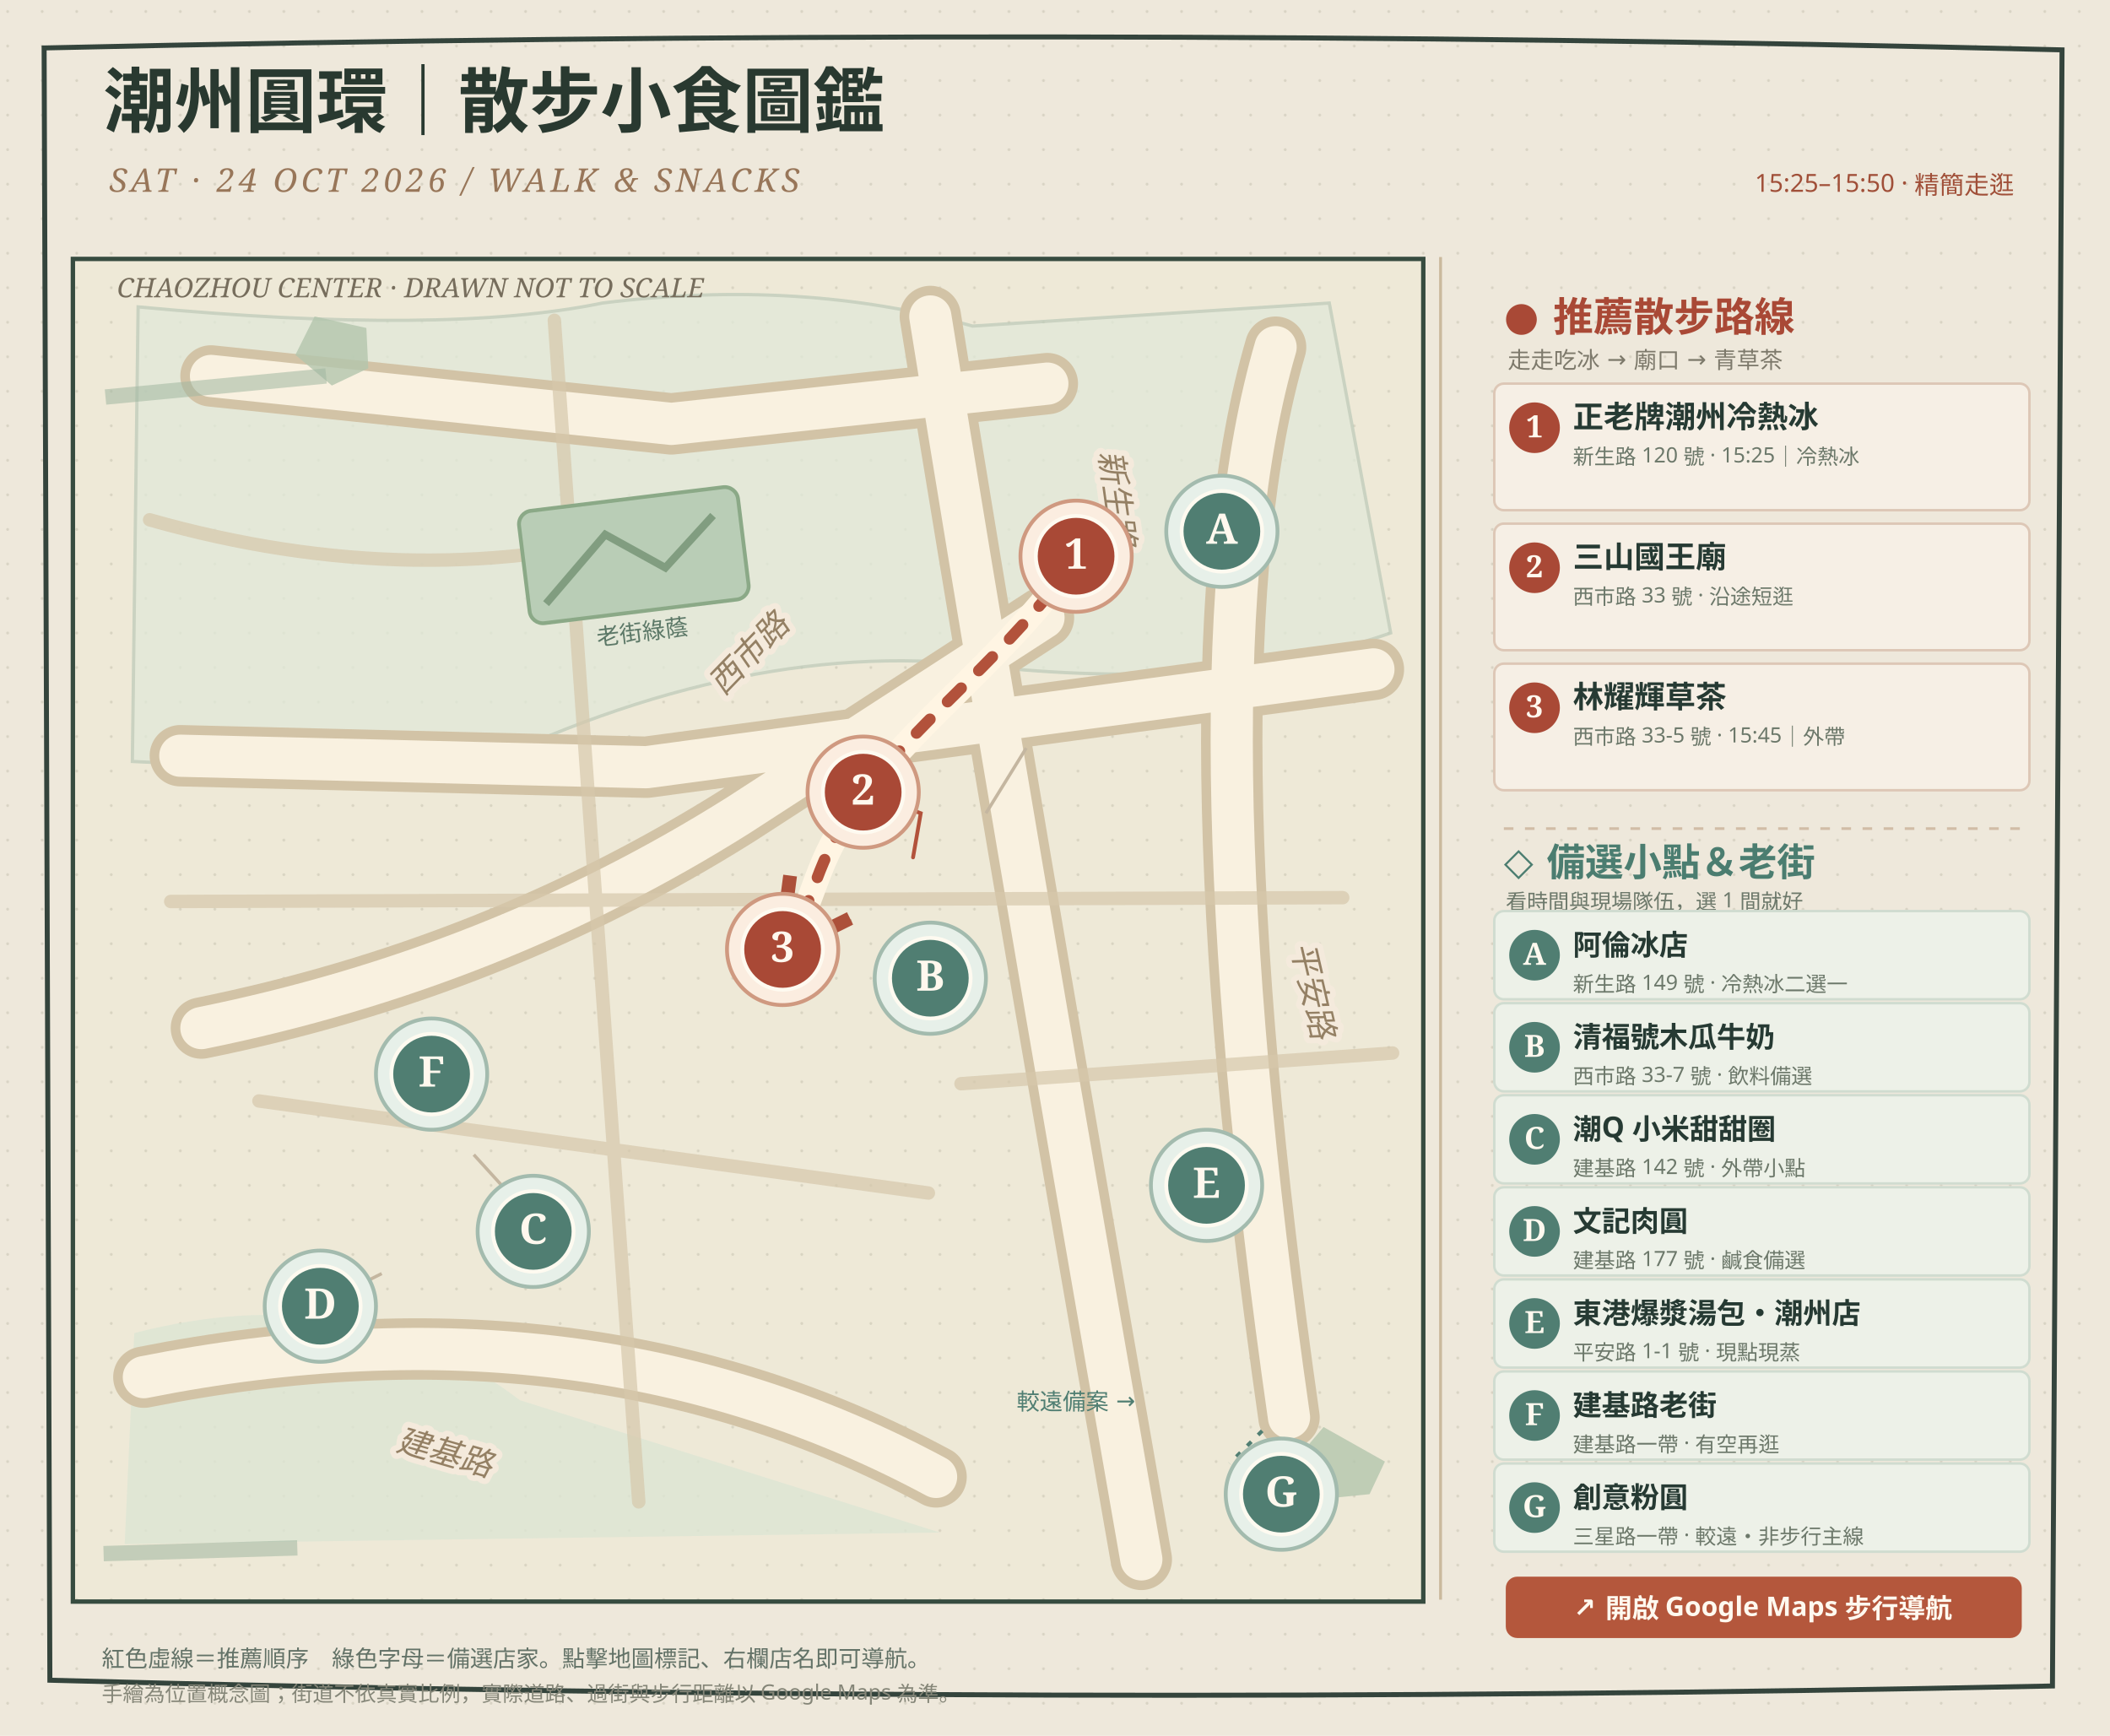
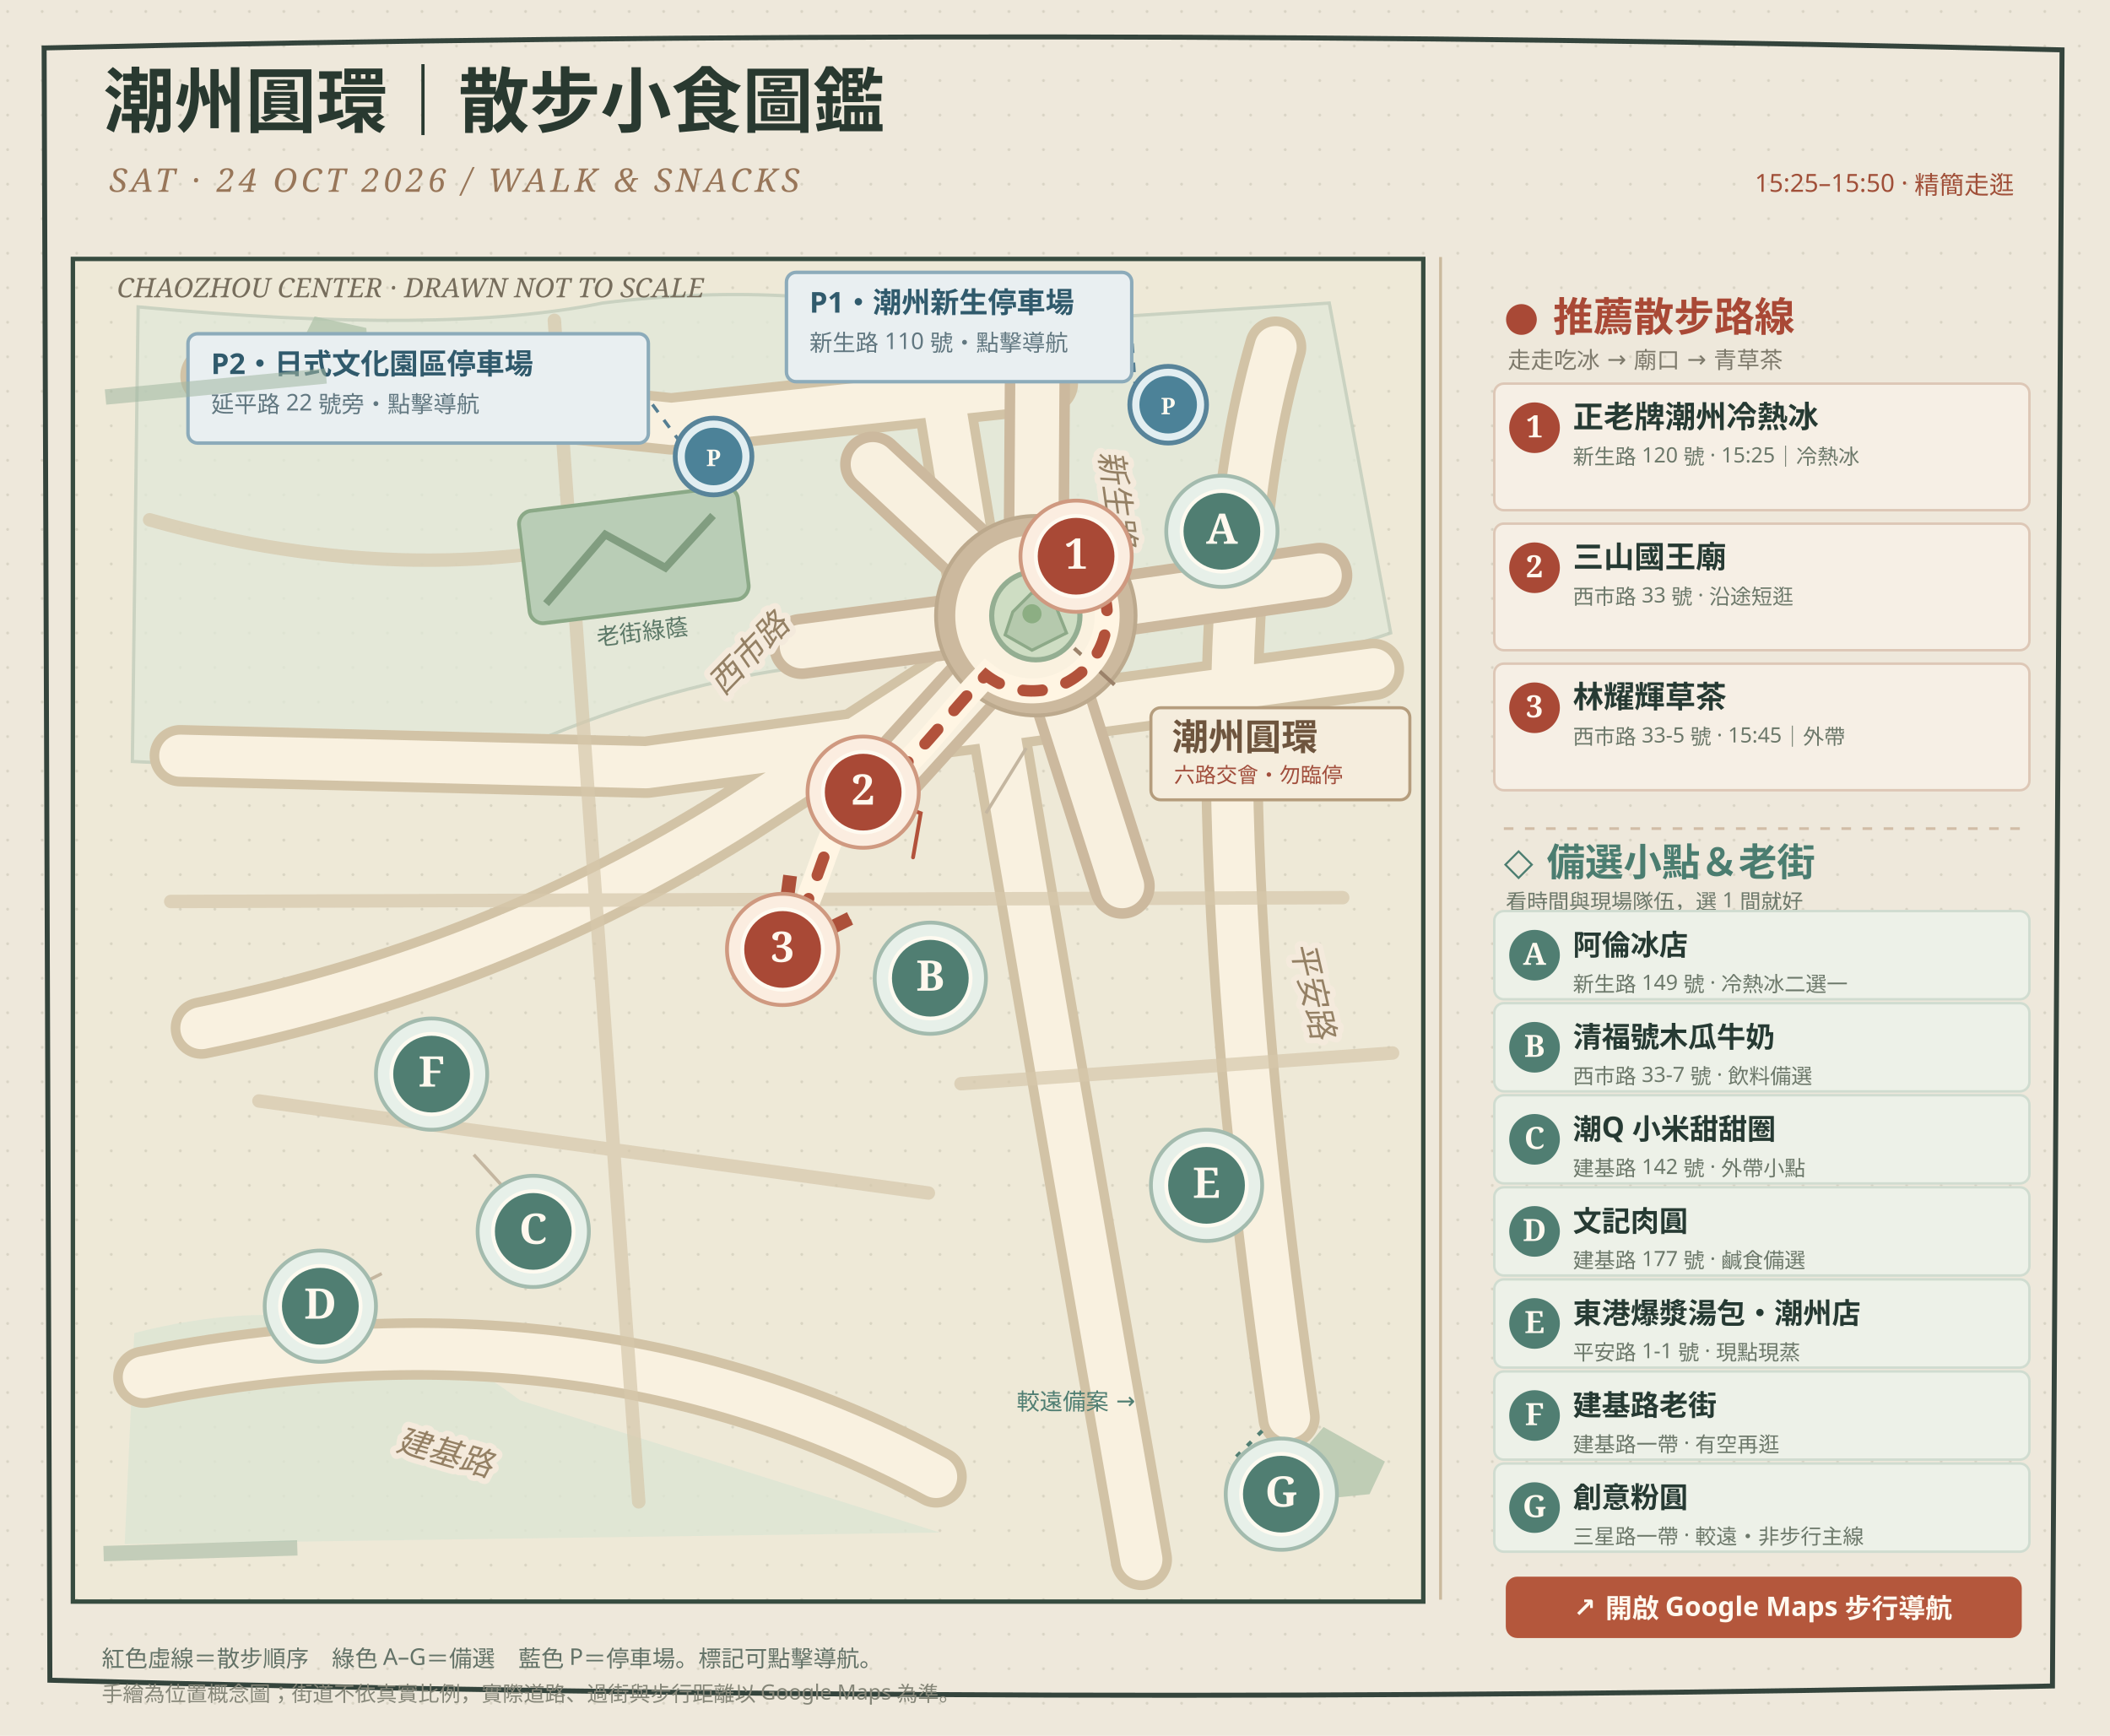
<svg xmlns="http://www.w3.org/2000/svg" viewBox="0 0 1100 905" width="1100" height="905" role="img" aria-labelledby="walk-title walk-desc">
  <defs>
    <pattern id="paper-dots" width="18" height="18" patternUnits="userSpaceOnUse">
      <circle cx="4" cy="6" r=".75" fill="#b2ae9b" opacity=".35" />
    </pattern>
    <pattern id="orchard" width="16" height="16" patternUnits="userSpaceOnUse">
      <path d="M0 16L16 0" stroke="#acc0a0" stroke-width="1" opacity=".32" />
    </pattern>
    <clipPath id="mapclip">
      <rect x="38" y="135" width="704" height="700" rx="4" />
    </clipPath>
    <marker id="walk-arrow" viewBox="0 0 10 10" refX="8" refY="5" markerWidth="8" markerHeight="8" orient="auto">
      <path d="M1 1L8.5 5L1 9" stroke="#ac503a" stroke-width="1.5" fill="none" />
    </marker>
    <style>
 a{cursor:pointer}a:focus{outline:none}a:hover circle,a:focus circle{stroke:#e0ab64;stroke-width:5}a:hover rect{stroke:#b17b5d;stroke-width:2.2}
 .road{fill:none;stroke:#cfbea0;stroke-linecap:round;stroke-linejoin:round}
 .roadinner{fill:none;stroke:#f8f1e3;stroke-linecap:round;stroke-linejoin:round}
 .street{font:italic 17px "Noto Serif TC",KaiTi,serif;fill:#948064;paint-order:stroke;stroke:#f4eadc;stroke-width:6px;stroke-linejoin:round}
 .maplabel{font:600 19px "Noto Serif TC",KaiTi,serif;fill:#74866d}
 </style>
  </defs>
  <rect width="1100" height="905" fill="#eee8db" />
  <rect width="1100" height="905" fill="url(#paper-dots)" />
  <path d="M23 25Q550 13 1075 26L1070 879Q548 890 26 876Z" fill="none" stroke="#34443c" stroke-width="2.6" />
  <text x="54" y="66" font-family="Noto Serif TC,KaiTi,serif" font-size="37" font-weight="bold" fill="#293930">潮州圓環｜散步小食圖鑑</text>
  <text x="57" y="100" font-family="Georgia,serif" font-size="17" font-style="italic" letter-spacing="2" fill="#987659">SAT · 24 OCT 2026 / WALK &amp; SNACKS</text>
  <text x="1050" y="100" text-anchor="end" font-family="Noto Sans TC,sans-serif" font-size="13" fill="#a04f38">15:25–15:50 · 精簡走逛</text>
  <g clip-path="url(#mapclip)">
    <rect x="38" y="135" width="704" height="700" fill="#eee9d7" />
    <rect x="38" y="135" width="704" height="700" fill="url(#paper-dots)" />
    <path d="M72 160Q232 175 314 158Q418 145 507 170L693 158L725 330Q639 360 520 348Q390 330 239 405L69 397Z" fill="#e0e8d8" stroke="#bdcbb9" stroke-width="1.7" opacity=".75" />
    <path d="M70 695Q186 665 271 730L490 799L65 805Z" fill="#dce5d4" opacity=".78" />
    <path d="M110 196L350 221L546 200M94 394L337 400L716 349M75 718Q306 672 488 770M105 536Q258 505 385 425L544 322M485 165Q521 390 595 813M665 181Q616 348 672 739" stroke="#d2c3a6" stroke-width="32" fill="none" stroke-linejoin="round" stroke-linecap="round" />
    <path d="M110 196L350 221L546 200M94 394L337 400L716 349M75 718Q306 672 488 770M105 536Q258 505 385 425L544 322M485 165Q521 390 595 813M665 181Q616 348 672 739" stroke="#f9f1e0" stroke-width="22" fill="none" stroke-linejoin="round" stroke-linecap="round" />
    <path d="M78 271Q219 311 347 275M135 574L484 622M289 167L333 783M89 470L700 468M501 565L726 549" fill="none" stroke="#d5c7ab" stroke-width="7" stroke-linecap="round" opacity=".7" />
    <path d="M164 165L154 185L173 201L192 192L191 171ZM690 744L679 757L694 781L714 779L722 762Z" fill="#b3c5ad" opacity=".8" />
    <g transform="translate(330 290) rotate(-7)">
      <rect x="-57" y="-30" width="115" height="59" rx="7" fill="#b9cdb6" stroke="#8ba987" stroke-width="2" />
      <path d="M-48 19L-13 -13L16 8L44 -16" fill="none" stroke="#819d80" stroke-width="4" />
      <text x="0" y="44" text-anchor="middle" font-size="12" fill="#5c7867" font-family="Noto Sans TC,sans-serif">老街綠蔭</text>
    </g>
    <g fill="none" stroke="#c4b6a0" stroke-width="1.7">
      <path d="M535 390L514 424M444 480L402 492M247 602L277 635M199 664L169 679" />
    </g>
+     <g id="chaozhou-roundabout" aria-label="潮州圓環・六條道路交會">
+       <path d="M540 321L541 171M540 321L688 300M540 321L418 337M540 321L585 462M540 321L455 242M540 321L462 407" fill="none" stroke="#ccb99e" stroke-width="34" stroke-linecap="round" />
+       <path d="M540 321L541 171M540 321L688 300M540 321L418 337M540 321L585 462M540 321L455 242M540 321L462 407" fill="none" stroke="#f8f0df" stroke-width="23" stroke-linecap="round" />
+       <circle cx="540" cy="321" r="52" fill="#ccb99e" stroke="#bca98d" stroke-width="2" />
+       <circle cx="540" cy="321" r="42" fill="#faf1df" />
+       <circle cx="540" cy="321" r="23" fill="#ceddc3" stroke="#94ae92" stroke-width="2.7" />
+       <path d="M528 319L538 309L550 315L556 330L538 339L524 331Z" fill="#b5c9ad" stroke="#8da988" stroke-width="1.6" />
+       <circle cx="538" cy="320" r="5" fill="#8cae83" />
+     </g>
+     <g transform="translate(600 369)">
+       <path d="M-19 -12L-40 -31" fill="none" stroke="#9b826a" stroke-width="2" />
+       <rect width="135" height="48" rx="5" fill="#f5eddd" stroke="#b59d7d" stroke-width="1.6" />
+       <text x="11" y="22" font-family="Noto Serif TC,KaiTi,serif" font-size="19" font-weight="bold" fill="#6e553e">潮州圓環</text>
+       <text x="12" y="39" font-family="Noto Sans TC,sans-serif" font-size="11" fill="#a14e3c">六路交會・勿臨停</text>
+     </g>
    <text x="573" y="236" class="street" transform="rotate(82 573 236)">新生路</text>
    <text x="377" y="363" class="street" transform="rotate(-46 377 363)">西市路</text>
    <text x="206" y="756" class="street" transform="rotate(16 206 756)">建基路</text>
    <text x="673" y="493" class="street" transform="rotate(77 673 493)">平安路</text>
-     <path d="M562 290C526 341 481 373 451 413S428 467 408 495" fill="none" stroke="#fff5e3" stroke-width="13" stroke-linecap="round" />
-     <path d="M562 290C526 341 481 373 451 413S428 467 408 495" fill="none" stroke="#b2523b" stroke-width="6" stroke-linecap="round" stroke-dasharray="10 13" marker-end="url(#walk-arrow)" />
+     <path d="M562 290A39 39 0 0 1 514 352C489 378 470 407 451 413S428 467 408 495" fill="none" stroke="#fff5e3" stroke-width="13" stroke-linecap="round" />
+     <path d="M562 290A39 39 0 0 1 514 352C489 378 470 407 451 413S428 467 408 495" fill="none" stroke="#b2523b" stroke-width="6" stroke-linecap="round" stroke-dasharray="10 13" marker-end="url(#walk-arrow)" />
    <path d="M451 413L480 424L476 447" stroke="#b2523b" stroke-width="2" stroke-linecap="round" fill="none" />
+     <a href="https://www.google.com/maps/dir/?api=1&amp;destination=%E5%B1%8F%E6%9D%B1%E7%B8%A3%E6%BD%AE%E5%B7%9E%E9%8E%AE%E6%96%B0%E7%94%9F%E8%B7%AF110%E8%99%9F%20%E6%BD%AE%E5%B7%9E%E6%96%B0%E7%94%9F%E5%81%9C%E8%BB%8A%E5%A0%B4&amp;travelmode=driving" target="_blank" rel="noopener noreferrer" aria-label="潮州新生停車場：開啟開車導航">
+       <path d="M592 204L590 176" fill="none" stroke="#557e92" stroke-width="1.7" stroke-dasharray="5 5" />
+       <g transform="translate(410 142)">
+         <rect width="180" height="57" rx="5" fill="#e9eff1" stroke="#8cabba" stroke-width="1.8" />
+         <text x="12" y="21" font-family="Noto Sans TC,sans-serif" font-weight="bold" font-size="15" fill="#305a6c">P1・潮州新生停車場</text>
+         <text x="12" y="41" font-family="Noto Sans TC,sans-serif" font-size="12" fill="#617780">新生路 110 號・點擊導航</text>
+       </g>
+       <g transform="translate(609 211)">
+         <circle r="20" fill="#e2eef1" stroke="#58849a" stroke-width="2.5" />
+         <circle r="15" fill="#4c8298" />
+         <text y="5" text-anchor="middle" font-family="Georgia,serif" font-weight="bold" font-size="12" fill="#fffaf0">P</text>
+       </g>
+     </a>
+     <a href="https://www.google.com/maps/dir/?api=1&amp;destination=%E5%B1%8F%E6%9D%B1%E7%B8%A3%E6%BD%AE%E5%B7%9E%E9%8E%AE%E5%BB%B6%E5%B9%B3%E8%B7%AF22%E8%99%9F%E6%97%81%20%E6%BD%AE%E5%B7%9E%E6%97%A5%E5%BC%8F%E6%96%87%E5%8C%96%E5%9C%92%E5%8D%80%E7%AB%99%E5%81%9C%E8%BB%8A%E5%A0%B4&amp;travelmode=driving" target="_blank" rel="noopener noreferrer" aria-label="日式文化園區停車場：開啟開車導航">
+       <path d="M355 231L338 208" fill="none" stroke="#557e92" stroke-width="1.7" stroke-dasharray="5 5" />
+       <g transform="translate(98 174)">
+         <rect width="240" height="57" rx="5" fill="#e9eff1" stroke="#8cabba" stroke-width="1.8" />
+         <text x="12" y="21" font-family="Noto Sans TC,sans-serif" font-weight="bold" font-size="15" fill="#305a6c">P2・日式文化園區停車場</text>
+         <text x="12" y="41" font-family="Noto Sans TC,sans-serif" font-size="12" fill="#617780">延平路 22 號旁・點擊導航</text>
+       </g>
+       <g transform="translate(372 238)">
+         <circle r="20" fill="#e2eef1" stroke="#58849a" stroke-width="2.5" />
+         <circle r="15" fill="#4c8298" />
+         <text y="5" text-anchor="middle" font-family="Georgia,serif" font-weight="bold" font-size="12" fill="#fffaf0">P</text>
+       </g>
+     </a>
    <a href="https://www.google.com/maps/search/?api=1&amp;query=%E5%B1%8F%E6%9D%B1%E7%B8%A3%E6%BD%AE%E5%B7%9E%E9%8E%AE%E6%96%B0%E7%94%9F%E8%B7%AF120%E8%99%9F%20%E6%AD%A3%E8%80%81%E7%89%8C%E6%BD%AE%E5%B7%9E%E5%86%B7%E7%86%B1%E5%86%B0" target="_blank" rel="noopener noreferrer" aria-label="正老牌潮州冷熱冰：開啟Google Maps">
      <g transform="translate(561 290)">
        <circle r="29" fill="#fbede0" stroke="#cf9980" stroke-width="2" />
        <circle r="21" fill="#a94936" stroke="#fefaf0" stroke-width="2" />
        <text y="6.5" text-anchor="middle" font-family="Georgia,serif" font-size="22" font-weight="bold" fill="#fff8ee">1</text>
      </g>
    </a>
    <a href="https://www.google.com/maps/search/?api=1&amp;query=%E5%B1%8F%E6%9D%B1%E7%B8%A3%E6%BD%AE%E5%B7%9E%E9%8E%AE%E8%A5%BF%E5%B8%82%E8%B7%AF33%E8%99%9F%20%E4%B8%89%E5%B1%B1%E5%9C%8B%E7%8E%8B%E5%BB%9F" target="_blank" rel="noopener noreferrer" aria-label="三山國王廟：開啟Google Maps">
      <g transform="translate(450 413)">
        <circle r="29" fill="#fbede0" stroke="#cf9980" stroke-width="2" />
        <circle r="21" fill="#a94936" stroke="#fefaf0" stroke-width="2" />
        <text y="6.5" text-anchor="middle" font-family="Georgia,serif" font-size="22" font-weight="bold" fill="#fff8ee">2</text>
      </g>
    </a>
    <a href="https://www.google.com/maps/search/?api=1&amp;query=%E5%B1%8F%E6%9D%B1%E7%B8%A3%E6%BD%AE%E5%B7%9E%E9%8E%AE%E8%A5%BF%E5%B8%82%E8%B7%AF33-5%E8%99%9F%20%E6%9E%97%E8%80%80%E8%BC%9D%E8%8D%89%E8%8C%B6" target="_blank" rel="noopener noreferrer" aria-label="林耀輝草茶：開啟Google Maps">
      <g transform="translate(408 495)">
        <circle r="29" fill="#fbede0" stroke="#cf9980" stroke-width="2" />
        <circle r="21" fill="#a94936" stroke="#fefaf0" stroke-width="2" />
        <text y="6.5" text-anchor="middle" font-family="Georgia,serif" font-size="22" font-weight="bold" fill="#fff8ee">3</text>
      </g>
    </a>
    <a href="https://www.google.com/maps/search/?api=1&amp;query=%E5%B1%8F%E6%9D%B1%E7%B8%A3%E6%BD%AE%E5%B7%9E%E9%8E%AE%E6%96%B0%E7%94%9F%E8%B7%AF149%E8%99%9F%20%E9%98%BF%E5%80%AB%E5%86%B0%E5%BA%97" target="_blank" rel="noopener noreferrer" aria-label="阿倫冰店：開啟Google Maps">
      <g transform="translate(637 277)">
        <circle r="29" fill="#e7f0e9" stroke="#a3bbae" stroke-width="2" />
        <circle r="21" fill="#507e72" stroke="#fefaf0" stroke-width="2" />
        <text y="6.5" text-anchor="middle" font-family="Georgia,serif" font-size="22" font-weight="bold" fill="#fff8ee">A</text>
      </g>
    </a>
    <a href="https://www.google.com/maps/search/?api=1&amp;query=%E5%B1%8F%E6%9D%B1%E7%B8%A3%E6%BD%AE%E5%B7%9E%E9%8E%AE%E8%A5%BF%E5%B8%82%E8%B7%AF33-7%E8%99%9F%20%E6%B8%85%E7%A6%8F%E8%99%9F%E6%9C%A8%E7%93%9C%E7%89%9B%E4%B9%B3" target="_blank" rel="noopener noreferrer" aria-label="清福號木瓜牛奶：開啟Google Maps">
      <g transform="translate(485 510)">
        <circle r="29" fill="#e7f0e9" stroke="#a3bbae" stroke-width="2" />
        <circle r="21" fill="#507e72" stroke="#fefaf0" stroke-width="2" />
        <text y="6.5" text-anchor="middle" font-family="Georgia,serif" font-size="22" font-weight="bold" fill="#fff8ee">B</text>
      </g>
    </a>
    <a href="https://www.google.com/maps/search/?api=1&amp;query=%E5%B1%8F%E6%9D%B1%E7%B8%A3%E6%BD%AE%E5%B7%9E%E9%8E%AE%E5%BB%BA%E5%9F%BA%E8%B7%AF142%E8%99%9F%20%E6%BD%AEQ%E5%B0%8F%E7%B1%B3%E7%94%9C%E7%94%9C%E5%9C%88" target="_blank" rel="noopener noreferrer" aria-label="潮Q 小米甜甜圈：開啟Google Maps">
      <g transform="translate(278 642)">
        <circle r="29" fill="#e7f0e9" stroke="#a3bbae" stroke-width="2" />
        <circle r="21" fill="#507e72" stroke="#fefaf0" stroke-width="2" />
        <text y="6.5" text-anchor="middle" font-family="Georgia,serif" font-size="22" font-weight="bold" fill="#fff8ee">C</text>
      </g>
    </a>
    <a href="https://www.google.com/maps/search/?api=1&amp;query=%E5%B1%8F%E6%9D%B1%E7%B8%A3%E6%BD%AE%E5%B7%9E%E9%8E%AE%E5%BB%BA%E5%9F%BA%E8%B7%AF177%E8%99%9F%20%E6%96%87%E8%A8%98%E8%82%89%E5%9C%93" target="_blank" rel="noopener noreferrer" aria-label="文記肉圓：開啟Google Maps">
      <g transform="translate(167 681)">
        <circle r="29" fill="#e7f0e9" stroke="#a3bbae" stroke-width="2" />
        <circle r="21" fill="#507e72" stroke="#fefaf0" stroke-width="2" />
        <text y="6.5" text-anchor="middle" font-family="Georgia,serif" font-size="22" font-weight="bold" fill="#fff8ee">D</text>
      </g>
    </a>
    <a href="https://www.google.com/maps/search/?api=1&amp;query=%E5%B1%8F%E6%9D%B1%E7%B8%A3%E6%BD%AE%E5%B7%9E%E9%8E%AE%E5%B9%B3%E5%AE%89%E8%B7%AF1-1%E8%99%9F%20%E6%9D%B1%E6%B8%AF%E7%88%86%E6%BC%BF%E6%B9%AF%E5%8C%85%20%E6%BD%AE%E5%B7%9E%E5%BA%97" target="_blank" rel="noopener noreferrer" aria-label="東港爆漿湯包・潮州店：開啟Google Maps">
      <g transform="translate(629 618)">
        <circle r="29" fill="#e7f0e9" stroke="#a3bbae" stroke-width="2" />
        <circle r="21" fill="#507e72" stroke="#fefaf0" stroke-width="2" />
        <text y="6.5" text-anchor="middle" font-family="Georgia,serif" font-size="22" font-weight="bold" fill="#fff8ee">E</text>
      </g>
    </a>
    <a href="https://www.google.com/maps/search/?api=1&amp;query=%E5%B1%8F%E6%9D%B1%E7%B8%A3%E6%BD%AE%E5%B7%9E%E9%8E%AE%E5%BB%BA%E5%9F%BA%E8%B7%AF%20%E8%80%81%E8%A1%97" target="_blank" rel="noopener noreferrer" aria-label="建基路老街：開啟Google Maps">
      <g transform="translate(225 560)">
        <circle r="29" fill="#e7f0e9" stroke="#a3bbae" stroke-width="2" />
        <circle r="21" fill="#507e72" stroke="#fefaf0" stroke-width="2" />
        <text y="6.5" text-anchor="middle" font-family="Georgia,serif" font-size="22" font-weight="bold" fill="#fff8ee">F</text>
      </g>
    </a>
    <a href="https://maps.app.goo.gl/aN1unEnRt9RJezRu8" target="_blank" rel="noopener noreferrer" aria-label="創意粉圓：備選，點擊前往提供的 Google Maps 地點">
      <path d="M658 746L641 763" fill="none" stroke="#507e72" stroke-width="2" stroke-dasharray="3 5" />
      <g transform="translate(668 779)">
        <circle r="29" fill="#e7f0e9" stroke="#a3bbae" stroke-width="2" />
        <circle r="21" fill="#507e72" stroke="#fefaf0" stroke-width="2" />
        <text y="6.5" text-anchor="middle" font-family="Georgia,serif" font-size="22" font-weight="bold" fill="#fff8ee">G</text>
      </g>
    </a>
    <text x="530" y="735" font-size="12" font-family="Noto Sans TC,sans-serif" fill="#507e72">較遠備案 →</text>
    <path d="M55 207L170 196M54 810L155 807" stroke="#a1b7a0" stroke-width="8" opacity=".55" />
  </g>
  <path d="M38 135H742V835H38Z" fill="none" stroke="#374c40" stroke-width="2.3" />
  <text x="61" y="155" font-family="Georgia,serif" font-style="italic" font-size="14" fill="#766d5c">CHAOZHOU CENTER · DRAWN NOT TO SCALE</text>
  <path d="M751 134V834" stroke="#cab99d" stroke-width="1.5" />
  <text x="784" y="172" font-family="Noto Serif TC,serif" font-weight="bold" font-size="21" fill="#a94936">● 推薦散步路線</text>
  <text x="786" y="192" font-family="Noto Sans TC,sans-serif" font-size="12" fill="#7d796b">走走吃冰 → 廟口 → 青草茶</text>
  <a href="https://www.google.com/maps/search/?api=1&amp;query=%E5%B1%8F%E6%9D%B1%E7%B8%A3%E6%BD%AE%E5%B7%9E%E9%8E%AE%E6%96%B0%E7%94%9F%E8%B7%AF120%E8%99%9F%20%E6%AD%A3%E8%80%81%E7%89%8C%E6%BD%AE%E5%B7%9E%E5%86%B7%E7%86%B1%E5%86%B0" target="_blank" rel="noopener noreferrer" aria-label="正老牌潮州冷熱冰，開啟Google Maps導航">
    <rect x="779" y="200" width="279" height="66" rx="5" fill="#f6efe5" stroke="#ddc7b6" stroke-width="1.3" />
    <circle cx="800" cy="223" r="13.2" fill="#a94936" />
    <text x="800" y="228" font-family="Georgia,serif" font-weight="bold" font-size="16" text-anchor="middle" fill="#fff9ef">1</text>
    <text x="820" y="223" font-family="Noto Sans TC,sans-serif" font-size="16" font-weight="bold" fill="#263a33">正老牌潮州冷熱冰</text>
    <text x="820" y="242" font-family="Noto Sans TC,sans-serif" font-size="11" fill="#6c786a">新生路 120 號 · 15:25｜冷熱冰</text>
  </a>
  <a href="https://www.google.com/maps/search/?api=1&amp;query=%E5%B1%8F%E6%9D%B1%E7%B8%A3%E6%BD%AE%E5%B7%9E%E9%8E%AE%E8%A5%BF%E5%B8%82%E8%B7%AF33%E8%99%9F%20%E4%B8%89%E5%B1%B1%E5%9C%8B%E7%8E%8B%E5%BB%9F" target="_blank" rel="noopener noreferrer" aria-label="三山國王廟，開啟Google Maps導航">
    <rect x="779" y="273" width="279" height="66" rx="5" fill="#f6efe5" stroke="#ddc7b6" stroke-width="1.3" />
    <circle cx="800" cy="296" r="13.2" fill="#a94936" />
    <text x="800" y="301" font-family="Georgia,serif" font-weight="bold" font-size="16" text-anchor="middle" fill="#fff9ef">2</text>
    <text x="820" y="296" font-family="Noto Sans TC,sans-serif" font-size="16" font-weight="bold" fill="#263a33">三山國王廟</text>
    <text x="820" y="315" font-family="Noto Sans TC,sans-serif" font-size="11" fill="#6c786a">西市路 33 號 · 沿途短逛</text>
  </a>
  <a href="https://www.google.com/maps/search/?api=1&amp;query=%E5%B1%8F%E6%9D%B1%E7%B8%A3%E6%BD%AE%E5%B7%9E%E9%8E%AE%E8%A5%BF%E5%B8%82%E8%B7%AF33-5%E8%99%9F%20%E6%9E%97%E8%80%80%E8%BC%9D%E8%8D%89%E8%8C%B6" target="_blank" rel="noopener noreferrer" aria-label="林耀輝草茶，開啟Google Maps導航">
    <rect x="779" y="346" width="279" height="66" rx="5" fill="#f6efe5" stroke="#ddc7b6" stroke-width="1.3" />
    <circle cx="800" cy="369" r="13.2" fill="#a94936" />
    <text x="800" y="374" font-family="Georgia,serif" font-weight="bold" font-size="16" text-anchor="middle" fill="#fff9ef">3</text>
    <text x="820" y="369" font-family="Noto Sans TC,sans-serif" font-size="16" font-weight="bold" fill="#263a33">林耀輝草茶</text>
    <text x="820" y="388" font-family="Noto Sans TC,sans-serif" font-size="11" fill="#6c786a">西市路 33-5 號 · 15:45｜外帶</text>
  </a>
  <path d="M784 432L1055 432" stroke="#d1bda6" stroke-width="1.4" stroke-dasharray="5 6" />
  <text x="784" y="456" font-family="Noto Serif TC,serif" font-size="20" font-weight="bold" fill="#4b7d70">◇ 備選小點＆老街</text>
  <text x="785" y="474" font-family="Noto Sans TC,sans-serif" font-size="11" fill="#6c786a">看時間與現場隊伍，選 1 間就好</text>
  <a href="https://www.google.com/maps/search/?api=1&amp;query=%E5%B1%8F%E6%9D%B1%E7%B8%A3%E6%BD%AE%E5%B7%9E%E9%8E%AE%E6%96%B0%E7%94%9F%E8%B7%AF149%E8%99%9F%20%E9%98%BF%E5%80%AB%E5%86%B0%E5%BA%97" target="_blank" rel="noopener noreferrer" aria-label="阿倫冰店，開啟Google Maps導航">
    <rect x="779" y="475" width="279" height="46" rx="5" fill="#edf1e8" stroke="#d0dcd0" stroke-width="1.3" />
    <circle cx="800" cy="498" r="13.2" fill="#507e72" />
    <text x="800" y="503" font-family="Georgia,serif" font-weight="bold" font-size="16" text-anchor="middle" fill="#fff9ef">A</text>
    <text x="820" y="498" font-family="Noto Sans TC,sans-serif" font-size="15" font-weight="bold" fill="#263a33">阿倫冰店</text>
    <text x="820" y="517" font-family="Noto Sans TC,sans-serif" font-size="11" fill="#6c786a">新生路 149 號 · 冷熱冰二選一</text>
  </a>
  <a href="https://www.google.com/maps/search/?api=1&amp;query=%E5%B1%8F%E6%9D%B1%E7%B8%A3%E6%BD%AE%E5%B7%9E%E9%8E%AE%E8%A5%BF%E5%B8%82%E8%B7%AF33-7%E8%99%9F%20%E6%B8%85%E7%A6%8F%E8%99%9F%E6%9C%A8%E7%93%9C%E7%89%9B%E5%A5%B6" target="_blank" rel="noopener noreferrer" aria-label="清福號木瓜牛奶，開啟Google Maps導航">
    <rect x="779" y="523" width="279" height="46" rx="5" fill="#edf1e8" stroke="#d0dcd0" stroke-width="1.3" />
    <circle cx="800" cy="546" r="13.2" fill="#507e72" />
    <text x="800" y="551" font-family="Georgia,serif" font-weight="bold" font-size="16" text-anchor="middle" fill="#fff9ef">B</text>
    <text x="820" y="546" font-family="Noto Sans TC,sans-serif" font-size="15" font-weight="bold" fill="#263a33">清福號木瓜牛奶</text>
    <text x="820" y="565" font-family="Noto Sans TC,sans-serif" font-size="11" fill="#6c786a">西市路 33-7 號 · 飲料備選</text>
  </a>
  <a href="https://www.google.com/maps/search/?api=1&amp;query=%E5%B1%8F%E6%9D%B1%E7%B8%A3%E6%BD%AE%E5%B7%9E%E9%8E%AE%E5%BB%BA%E5%9F%BA%E8%B7%AF142%E8%99%9F%20%E6%BD%AEQ%E5%B0%8F%E7%B1%B3%E7%94%9C%E7%94%9C%E5%9C%88" target="_blank" rel="noopener noreferrer" aria-label="潮Q 小米甜甜圈，開啟Google Maps導航">
    <rect x="779" y="571" width="279" height="46" rx="5" fill="#edf1e8" stroke="#d0dcd0" stroke-width="1.3" />
    <circle cx="800" cy="594" r="13.2" fill="#507e72" />
    <text x="800" y="599" font-family="Georgia,serif" font-weight="bold" font-size="16" text-anchor="middle" fill="#fff9ef">C</text>
    <text x="820" y="594" font-family="Noto Sans TC,sans-serif" font-size="15" font-weight="bold" fill="#263a33">潮Q 小米甜甜圈</text>
    <text x="820" y="613" font-family="Noto Sans TC,sans-serif" font-size="11" fill="#6c786a">建基路 142 號 · 外帶小點</text>
  </a>
  <a href="https://www.google.com/maps/search/?api=1&amp;query=%E5%B1%8F%E6%9D%B1%E7%B8%A3%E6%BD%AE%E5%B7%9E%E9%8E%AE%E5%BB%BA%E5%9F%BA%E8%B7%AF177%E8%99%9F%20%E6%96%87%E8%A8%98%E8%82%89%E5%9C%93" target="_blank" rel="noopener noreferrer" aria-label="文記肉圓，開啟Google Maps導航">
    <rect x="779" y="619" width="279" height="46" rx="5" fill="#edf1e8" stroke="#d0dcd0" stroke-width="1.3" />
    <circle cx="800" cy="642" r="13.2" fill="#507e72" />
    <text x="800" y="647" font-family="Georgia,serif" font-weight="bold" font-size="16" text-anchor="middle" fill="#fff9ef">D</text>
    <text x="820" y="642" font-family="Noto Sans TC,sans-serif" font-size="15" font-weight="bold" fill="#263a33">文記肉圓</text>
    <text x="820" y="661" font-family="Noto Sans TC,sans-serif" font-size="11" fill="#6c786a">建基路 177 號 · 鹹食備選</text>
  </a>
  <a href="https://www.google.com/maps/search/?api=1&amp;query=%E5%B1%8F%E6%9D%B1%E7%B8%A3%E6%BD%AE%E5%B7%9E%E9%8E%AE%E5%B9%B3%E5%AE%89%E8%B7%AF1-1%E8%99%9F%20%E6%9D%B1%E6%B8%AF%E7%88%86%E6%BC%BF%E6%B9%AF%E5%8C%85%20%E6%BD%AE%E5%B7%9E%E5%BA%97" target="_blank" rel="noopener noreferrer" aria-label="東港爆漿湯包・潮州店，開啟Google Maps導航">
    <rect x="779" y="667" width="279" height="46" rx="5" fill="#edf1e8" stroke="#d0dcd0" stroke-width="1.3" />
    <circle cx="800" cy="690" r="13.2" fill="#507e72" />
    <text x="800" y="695" font-family="Georgia,serif" font-weight="bold" font-size="16" text-anchor="middle" fill="#fff9ef">E</text>
    <text x="820" y="690" font-family="Noto Sans TC,sans-serif" font-size="15" font-weight="bold" fill="#263a33">東港爆漿湯包・潮州店</text>
    <text x="820" y="709" font-family="Noto Sans TC,sans-serif" font-size="11" fill="#6c786a">平安路 1-1 號 · 現點現蒸</text>
  </a>
  <a href="https://www.google.com/maps/search/?api=1&amp;query=%E5%B1%8F%E6%9D%B1%E7%B8%A3%E6%BD%AE%E5%B7%9E%E9%8E%AE%E5%BB%BA%E5%9F%BA%E8%B7%AF%20%E8%80%81%E8%A1%97" target="_blank" rel="noopener noreferrer" aria-label="建基路老街，開啟Google Maps導航">
    <rect x="779" y="715" width="279" height="46" rx="5" fill="#edf1e8" stroke="#d0dcd0" stroke-width="1.3" />
    <circle cx="800" cy="738" r="13.2" fill="#507e72" />
    <text x="800" y="743" font-family="Georgia,serif" font-weight="bold" font-size="16" text-anchor="middle" fill="#fff9ef">F</text>
    <text x="820" y="738" font-family="Noto Sans TC,sans-serif" font-size="15" font-weight="bold" fill="#263a33">建基路老街</text>
    <text x="820" y="757" font-family="Noto Sans TC,sans-serif" font-size="11" fill="#6c786a">建基路一帶 · 有空再逛</text>
  </a>
  <a href="https://maps.app.goo.gl/aN1unEnRt9RJezRu8" target="_blank" rel="noopener noreferrer" aria-label="創意粉圓，開啟Google Maps導航">
    <rect x="779" y="763" width="279" height="46" rx="5" fill="#edf1e8" stroke="#d0dcd0" stroke-width="1.3" />
    <circle cx="800" cy="786" r="13.2" fill="#507e72" />
    <text x="800" y="791" font-family="Georgia,serif" font-weight="bold" font-size="16" text-anchor="middle" fill="#fff9ef">G</text>
    <text x="820" y="786" font-family="Noto Sans TC,sans-serif" font-size="15" font-weight="bold" fill="#263a33">創意粉圓</text>
    <text x="820" y="805" font-family="Noto Sans TC,sans-serif" font-size="11" fill="#6c786a">三星路一帶 · 較遠・非步行主線</text>
  </a>
  <a href="https://www.google.com/maps/dir/?api=1&amp;origin=%E5%B1%8F%E6%9D%B1%E7%B8%A3%E6%BD%AE%E5%B7%9E%E9%8E%AE%E6%96%B0%E7%94%9F%E8%B7%AF120%E8%99%9F&amp;destination=%E5%B1%8F%E6%9D%B1%E7%B8%A3%E6%BD%AE%E5%B7%9E%E9%8E%AE%E8%A5%BF%E5%B8%82%E8%B7%AF33-5%E8%99%9F&amp;waypoints=%E5%B1%8F%E6%9D%B1%E7%B8%A3%E6%BD%AE%E5%B7%9E%E9%8E%AE%E8%A5%BF%E5%B8%82%E8%B7%AF33%E8%99%9F%20%E4%B8%89%E5%B1%B1%E5%9C%8B%E7%8E%8B%E5%BB%9F&amp;travelmode=walking" target="_blank" rel="noopener noreferrer" aria-label="開啟推薦路線Google Maps步行導航">
    <rect x="785" y="822" width="269" height="32" rx="6" fill="#b4573c" />
    <text x="919" y="843" font-family="Noto Sans TC,sans-serif" text-anchor="middle" font-size="14" font-weight="bold" fill="#fff9ef">↗ 開啟 Google Maps 步行導航</text>
  </a>
-   <text x="53" y="869" font-family="Noto Sans TC,sans-serif" font-size="12" fill="#637267">紅色虛線＝推薦順序　綠色字母＝備選店家。點擊地圖標記、右欄店名即可導航。</text>
+   <text x="53" y="869" font-family="Noto Sans TC,sans-serif" font-size="12" fill="#637267">紅色虛線＝散步順序　綠色 A–G＝備選　藍色 P＝停車場。標記可點擊導航。</text>
  <text x="53" y="887" font-family="Noto Sans TC,sans-serif" font-size="11" fill="#858678">手繪為位置概念圖；街道不依真實比例，實際道路、過街與步行距離以 Google Maps 為準。</text>
</svg>
